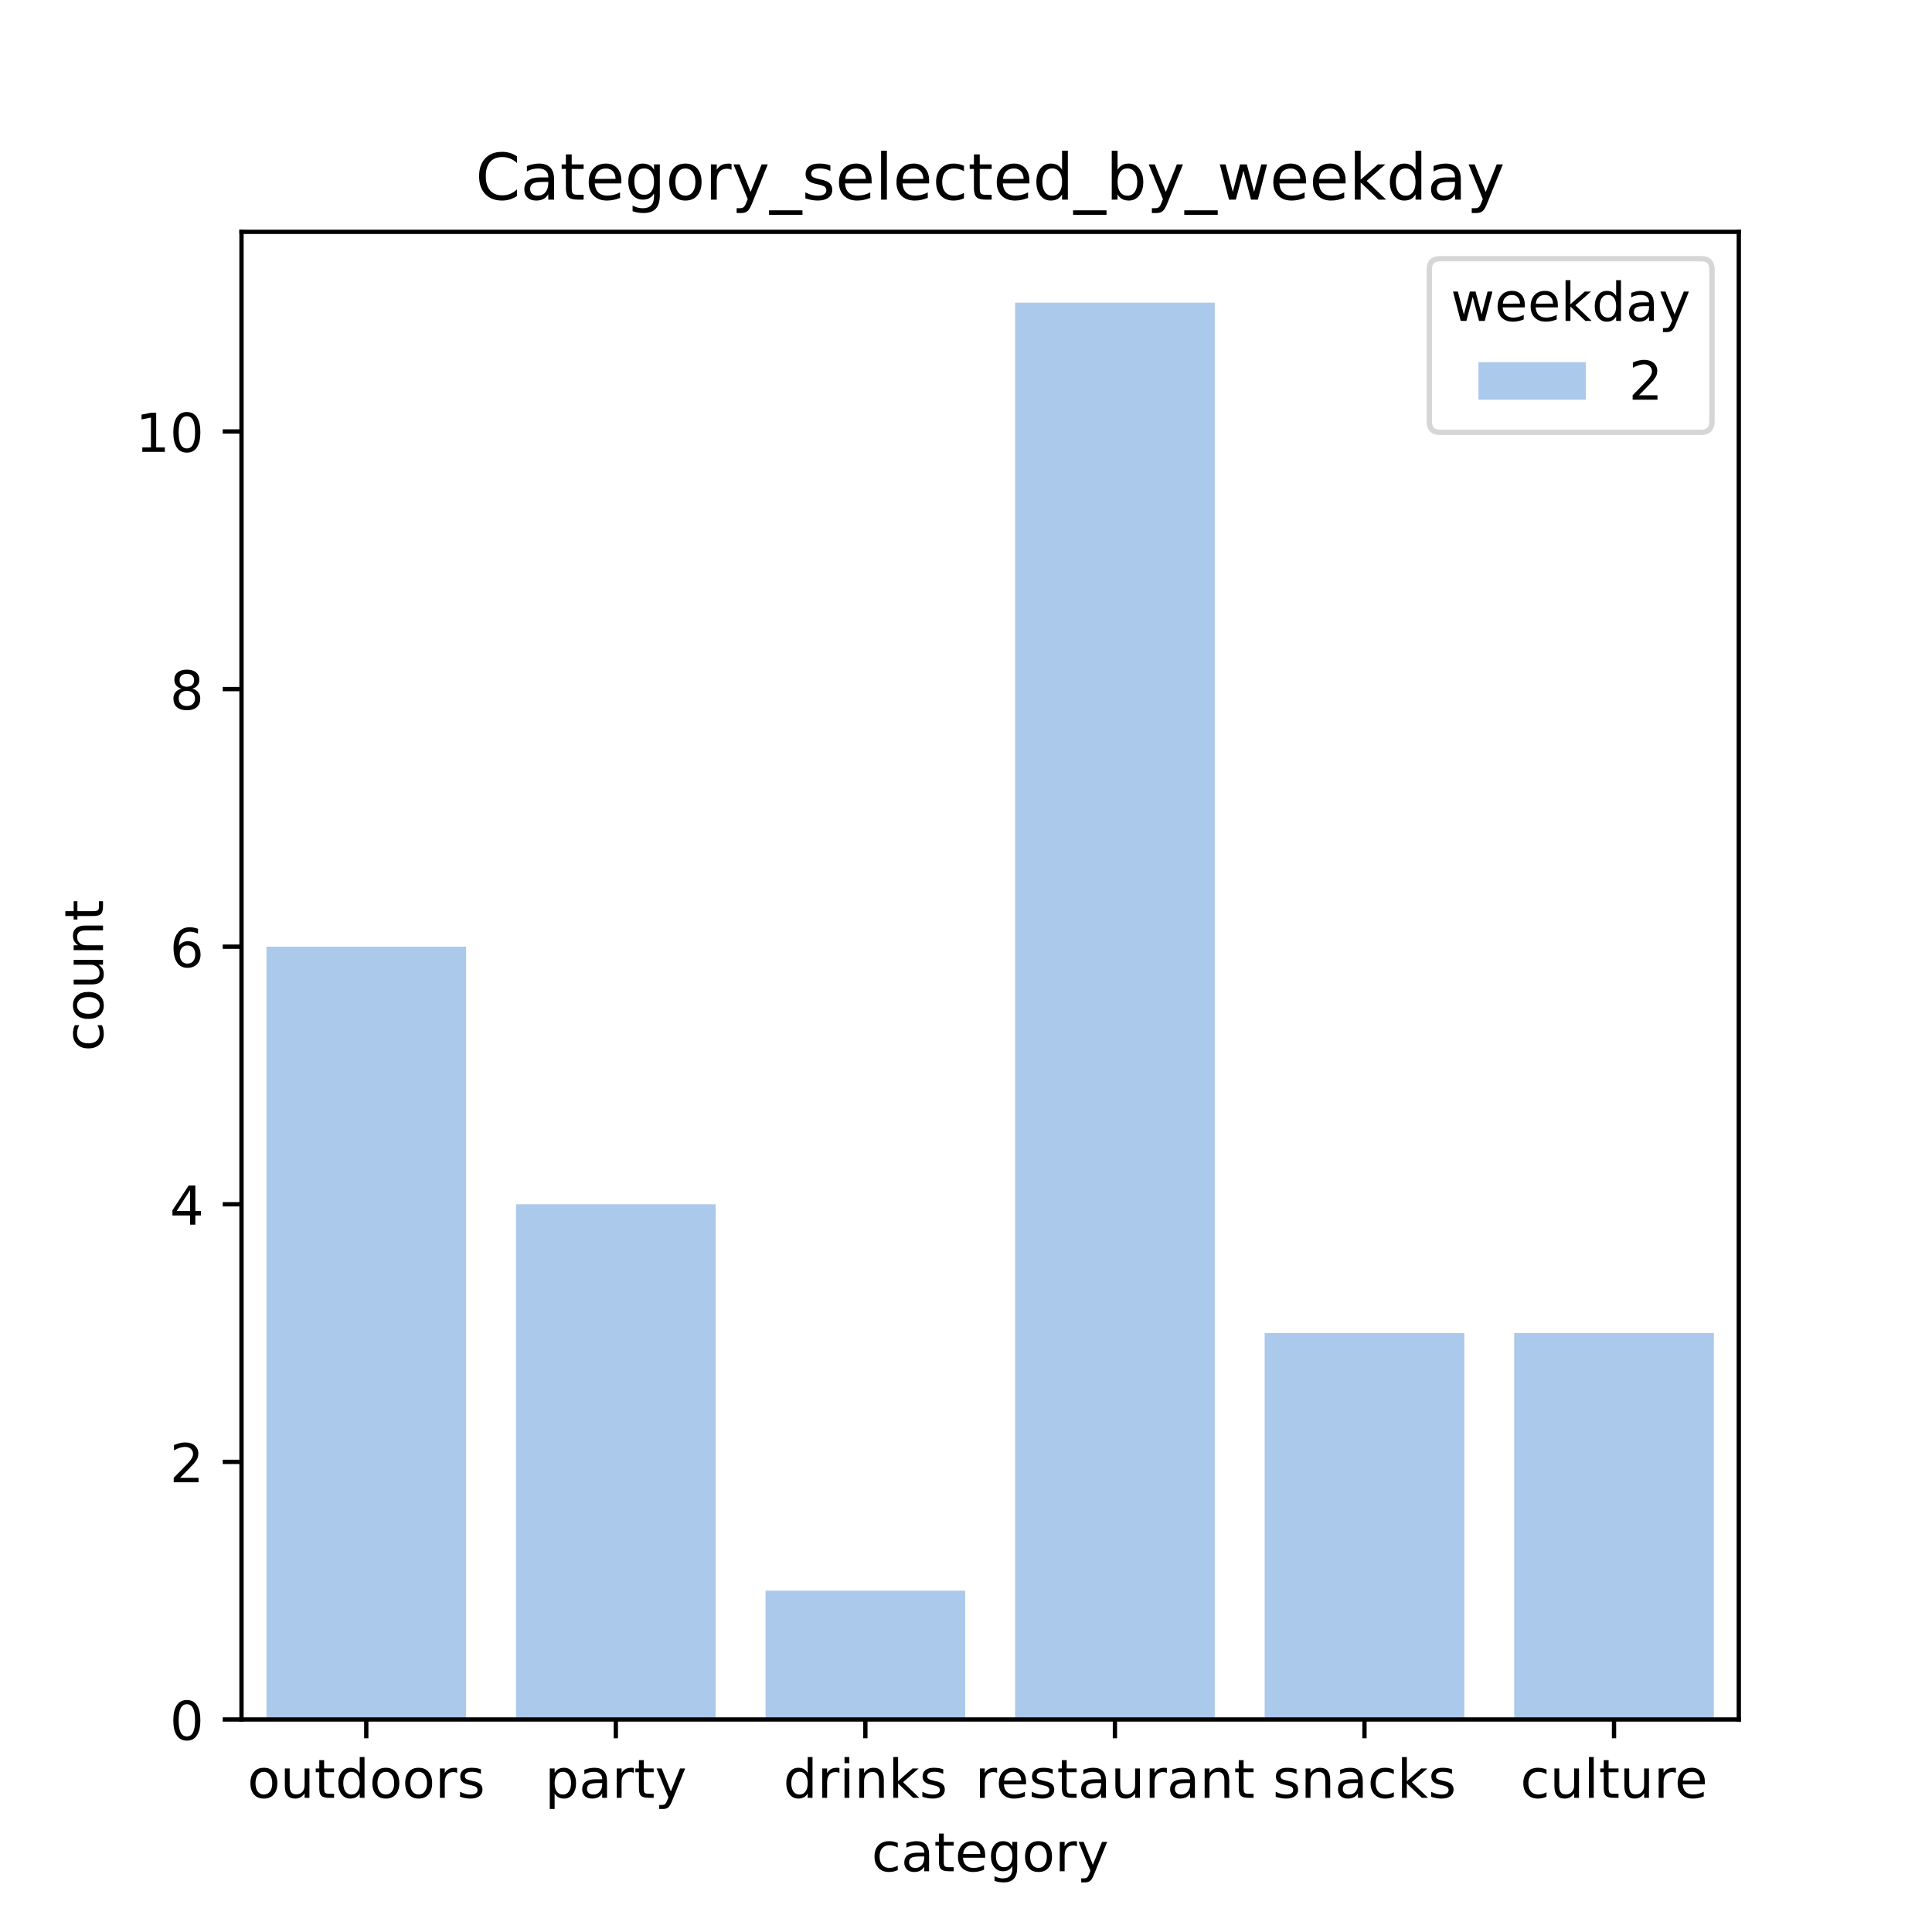
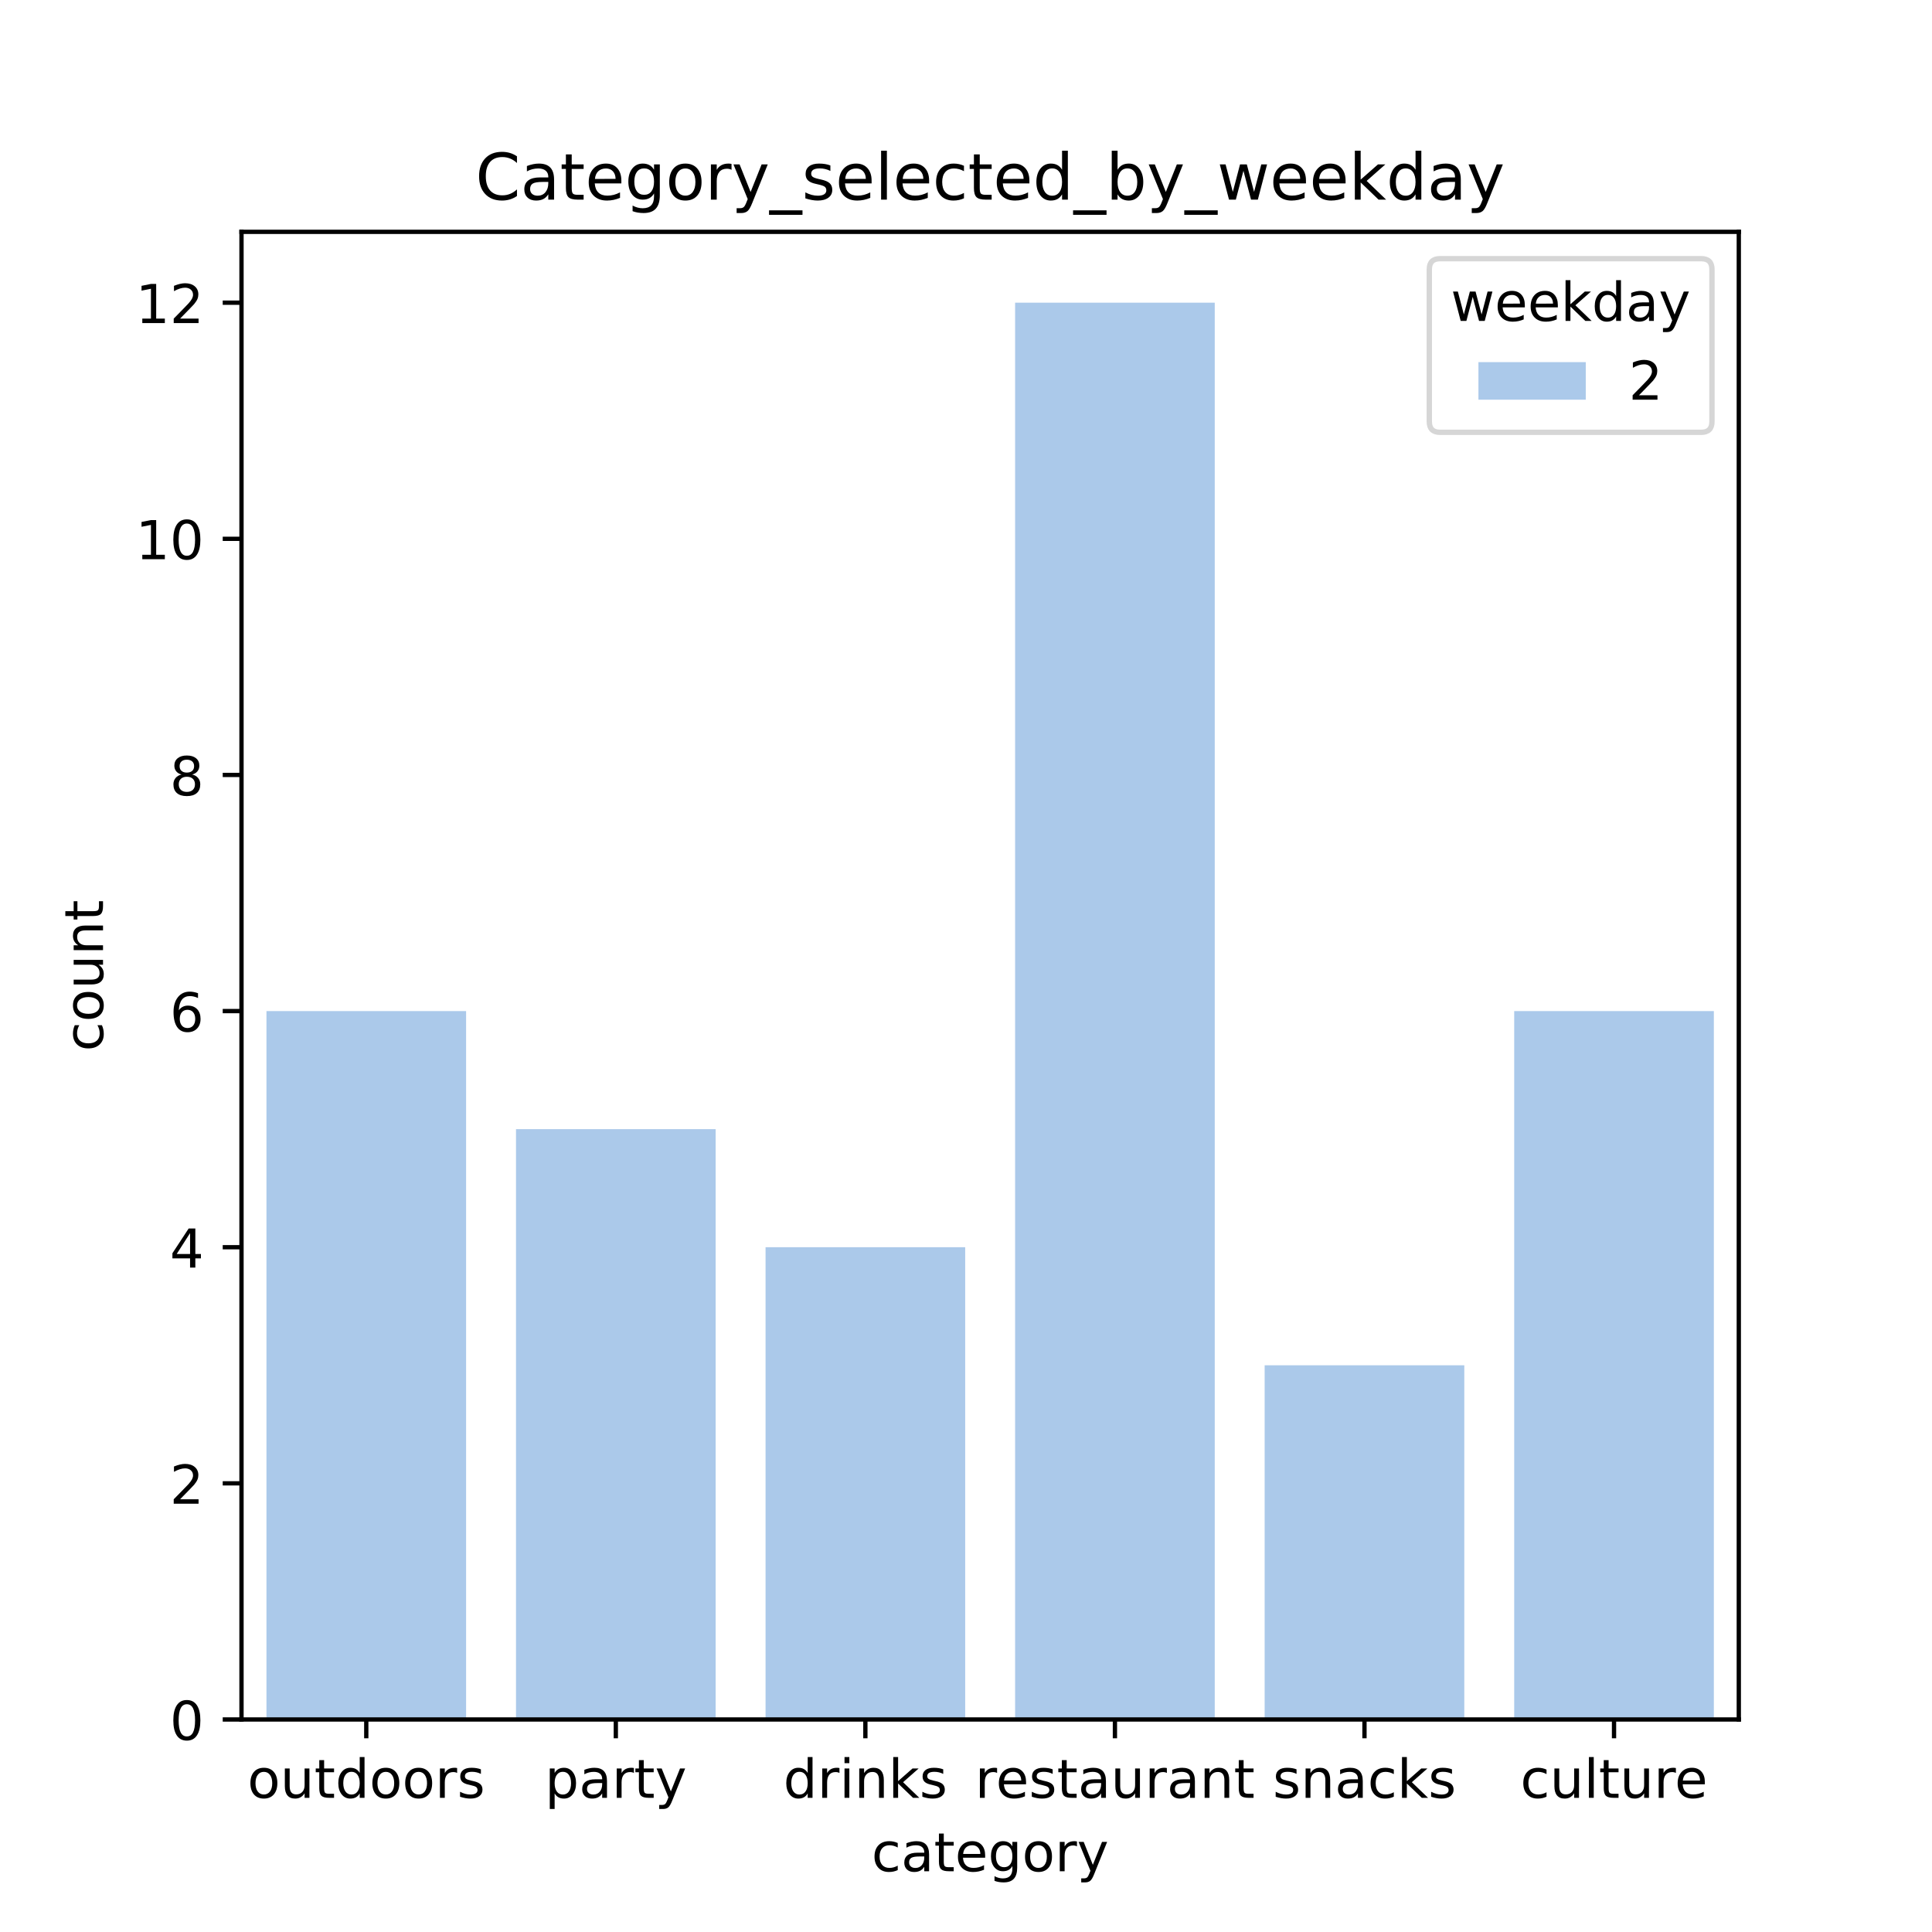
<svg xmlns="http://www.w3.org/2000/svg" xmlns:xlink="http://www.w3.org/1999/xlink" height="360pt" version="1.1" viewBox="0 0 360 360" width="360pt">
  <defs>
    <style type="text/css">*{stroke-linecap:butt;stroke-linejoin:round;}</style>
  </defs>
  <g id="figure_1">
    <g id="patch_1">
      <path d="M 0 360  L 360 360  L 360 0  L 0 0  z " style="fill:#ffffff;" />
    </g>
    <g id="axes_1">
      <g id="patch_2">
        <path d="M 45 320.4  L 324 320.4  L 324 43.2  L 45 43.2  z " style="fill:#ffffff;" />
      </g>
      <g id="patch_3">
-         <path clip-path="url(#pd3ac77d790)" d="M 49.65 320.4  L 86.85 320.4  L 86.85 176.4  L 49.65 176.4  z " style="fill:#abc9ea;" />
+         <path clip-path="url(#p78fe7fbfd0)" d="M 49.65 320.4  L 86.85 320.4  L 86.85 188.4  L 49.65 188.4  z " style="fill:#abc9ea;" />
      </g>
      <g id="patch_4">
-         <path clip-path="url(#pd3ac77d790)" d="M 96.15 320.4  L 133.35 320.4  L 133.35 224.4  L 96.15 224.4  z " style="fill:#abc9ea;" />
+         <path clip-path="url(#p78fe7fbfd0)" d="M 96.15 320.4  L 133.35 320.4  L 133.35 210.4  L 96.15 210.4  z " style="fill:#abc9ea;" />
      </g>
      <g id="patch_5">
-         <path clip-path="url(#pd3ac77d790)" d="M 142.65 320.4  L 179.85 320.4  L 179.85 296.4  L 142.65 296.4  z " style="fill:#abc9ea;" />
+         <path clip-path="url(#p78fe7fbfd0)" d="M 142.65 320.4  L 179.85 320.4  L 179.85 232.4  L 142.65 232.4  z " style="fill:#abc9ea;" />
      </g>
      <g id="patch_6">
-         <path clip-path="url(#pd3ac77d790)" d="M 189.15 320.4  L 226.35 320.4  L 226.35 56.4  L 189.15 56.4  z " style="fill:#abc9ea;" />
+         <path clip-path="url(#p78fe7fbfd0)" d="M 189.15 320.4  L 226.35 320.4  L 226.35 56.4  L 189.15 56.4  z " style="fill:#abc9ea;" />
      </g>
      <g id="patch_7">
-         <path clip-path="url(#pd3ac77d790)" d="M 235.65 320.4  L 272.85 320.4  L 272.85 248.4  L 235.65 248.4  z " style="fill:#abc9ea;" />
+         <path clip-path="url(#p78fe7fbfd0)" d="M 235.65 320.4  L 272.85 320.4  L 272.85 254.4  L 235.65 254.4  z " style="fill:#abc9ea;" />
      </g>
      <g id="patch_8">
-         <path clip-path="url(#pd3ac77d790)" d="M 282.15 320.4  L 319.35 320.4  L 319.35 248.4  L 282.15 248.4  z " style="fill:#abc9ea;" />
+         <path clip-path="url(#p78fe7fbfd0)" d="M 282.15 320.4  L 319.35 320.4  L 319.35 188.4  L 282.15 188.4  z " style="fill:#abc9ea;" />
      </g>
      <g id="matplotlib.axis_1">
        <g id="xtick_1">
          <g id="line2d_1">
            <defs>
-               <path d="M 0 0  L 0 3.5  " id="mb004e106fa" style="stroke:#000000;stroke-width:0.8;" />
+               <path d="M 0 0  L 0 3.5  " id="meaf3dbe284" style="stroke:#000000;stroke-width:0.8;" />
            </defs>
            <g>
-               <use style="stroke:#000000;stroke-width:0.8;" x="68.25" xlink:href="#mb004e106fa" y="320.4" />
+               <use style="stroke:#000000;stroke-width:0.8;" x="68.25" xlink:href="#meaf3dbe284" y="320.4" />
            </g>
          </g>
          <g id="text_1">
            <g transform="translate(46.10859 334.9984)scale(0.1 -0.1)">
              <defs>
                <path d="M 1959 3097  Q 1497 3097 1228 2736  Q 959 2375 959 1747  Q 959 1119 1226 758  Q 1494 397 1959 397  Q 2419 397 2687 759  Q 2956 1122 2956 1747  Q 2956 2369 2687 2733  Q 2419 3097 1959 3097  z M 1959 3584  Q 2709 3584 3137 3096  Q 3566 2609 3566 1747  Q 3566 888 3137 398  Q 2709 -91 1959 -91  Q 1206 -91 779 398  Q 353 888 353 1747  Q 353 2609 779 3096  Q 1206 3584 1959 3584  z " id="DejaVuSans-6f" transform="scale(0.015625)" />
                <path d="M 544 1381  L 544 3500  L 1119 3500  L 1119 1403  Q 1119 906 1312 657  Q 1506 409 1894 409  Q 2359 409 2629 706  Q 2900 1003 2900 1516  L 2900 3500  L 3475 3500  L 3475 0  L 2900 0  L 2900 538  Q 2691 219 2414 64  Q 2138 -91 1772 -91  Q 1169 -91 856 284  Q 544 659 544 1381  z M 1991 3584  L 1991 3584  z " id="DejaVuSans-75" transform="scale(0.015625)" />
                <path d="M 1172 4494  L 1172 3500  L 2356 3500  L 2356 3053  L 1172 3053  L 1172 1153  Q 1172 725 1289 603  Q 1406 481 1766 481  L 2356 481  L 2356 0  L 1766 0  Q 1100 0 847 248  Q 594 497 594 1153  L 594 3053  L 172 3053  L 172 3500  L 594 3500  L 594 4494  L 1172 4494  z " id="DejaVuSans-74" transform="scale(0.015625)" />
                <path d="M 2906 2969  L 2906 4863  L 3481 4863  L 3481 0  L 2906 0  L 2906 525  Q 2725 213 2448 61  Q 2172 -91 1784 -91  Q 1150 -91 751 415  Q 353 922 353 1747  Q 353 2572 751 3078  Q 1150 3584 1784 3584  Q 2172 3584 2448 3432  Q 2725 3281 2906 2969  z M 947 1747  Q 947 1113 1208 752  Q 1469 391 1925 391  Q 2381 391 2643 752  Q 2906 1113 2906 1747  Q 2906 2381 2643 2742  Q 2381 3103 1925 3103  Q 1469 3103 1208 2742  Q 947 2381 947 1747  z " id="DejaVuSans-64" transform="scale(0.015625)" />
                <path d="M 2631 2963  Q 2534 3019 2420 3045  Q 2306 3072 2169 3072  Q 1681 3072 1420 2755  Q 1159 2438 1159 1844  L 1159 0  L 581 0  L 581 3500  L 1159 3500  L 1159 2956  Q 1341 3275 1631 3429  Q 1922 3584 2338 3584  Q 2397 3584 2469 3576  Q 2541 3569 2628 3553  L 2631 2963  z " id="DejaVuSans-72" transform="scale(0.015625)" />
                <path d="M 2834 3397  L 2834 2853  Q 2591 2978 2328 3040  Q 2066 3103 1784 3103  Q 1356 3103 1142 2972  Q 928 2841 928 2578  Q 928 2378 1081 2264  Q 1234 2150 1697 2047  L 1894 2003  Q 2506 1872 2764 1633  Q 3022 1394 3022 966  Q 3022 478 2636 193  Q 2250 -91 1575 -91  Q 1294 -91 989 -36  Q 684 19 347 128  L 347 722  Q 666 556 975 473  Q 1284 391 1588 391  Q 1994 391 2212 530  Q 2431 669 2431 922  Q 2431 1156 2273 1281  Q 2116 1406 1581 1522  L 1381 1569  Q 847 1681 609 1914  Q 372 2147 372 2553  Q 372 3047 722 3315  Q 1072 3584 1716 3584  Q 2034 3584 2315 3537  Q 2597 3491 2834 3397  z " id="DejaVuSans-73" transform="scale(0.015625)" />
              </defs>
              <use xlink:href="#DejaVuSans-6f" />
              <use x="61.182" xlink:href="#DejaVuSans-75" />
              <use x="124.561" xlink:href="#DejaVuSans-74" />
              <use x="163.77" xlink:href="#DejaVuSans-64" />
              <use x="227.246" xlink:href="#DejaVuSans-6f" />
              <use x="288.428" xlink:href="#DejaVuSans-6f" />
              <use x="349.609" xlink:href="#DejaVuSans-72" />
              <use x="390.723" xlink:href="#DejaVuSans-73" />
            </g>
          </g>
        </g>
        <g id="xtick_2">
          <g id="line2d_2">
            <g>
-               <use style="stroke:#000000;stroke-width:0.8;" x="114.75" xlink:href="#mb004e106fa" y="320.4" />
+               <use style="stroke:#000000;stroke-width:0.8;" x="114.75" xlink:href="#meaf3dbe284" y="320.4" />
            </g>
          </g>
          <g id="text_2">
            <g transform="translate(101.5367 334.9984)scale(0.1 -0.1)">
              <defs>
                <path d="M 1159 525  L 1159 -1331  L 581 -1331  L 581 3500  L 1159 3500  L 1159 2969  Q 1341 3281 1617 3432  Q 1894 3584 2278 3584  Q 2916 3584 3314 3078  Q 3713 2572 3713 1747  Q 3713 922 3314 415  Q 2916 -91 2278 -91  Q 1894 -91 1617 61  Q 1341 213 1159 525  z M 3116 1747  Q 3116 2381 2855 2742  Q 2594 3103 2138 3103  Q 1681 3103 1420 2742  Q 1159 2381 1159 1747  Q 1159 1113 1420 752  Q 1681 391 2138 391  Q 2594 391 2855 752  Q 3116 1113 3116 1747  z " id="DejaVuSans-70" transform="scale(0.015625)" />
                <path d="M 2194 1759  Q 1497 1759 1228 1600  Q 959 1441 959 1056  Q 959 750 1161 570  Q 1363 391 1709 391  Q 2188 391 2477 730  Q 2766 1069 2766 1631  L 2766 1759  L 2194 1759  z M 3341 1997  L 3341 0  L 2766 0  L 2766 531  Q 2569 213 2275 61  Q 1981 -91 1556 -91  Q 1019 -91 701 211  Q 384 513 384 1019  Q 384 1609 779 1909  Q 1175 2209 1959 2209  L 2766 2209  L 2766 2266  Q 2766 2663 2505 2880  Q 2244 3097 1772 3097  Q 1472 3097 1187 3025  Q 903 2953 641 2809  L 641 3341  Q 956 3463 1253 3523  Q 1550 3584 1831 3584  Q 2591 3584 2966 3190  Q 3341 2797 3341 1997  z " id="DejaVuSans-61" transform="scale(0.015625)" />
                <path d="M 2059 -325  Q 1816 -950 1584 -1140  Q 1353 -1331 966 -1331  L 506 -1331  L 506 -850  L 844 -850  Q 1081 -850 1212 -737  Q 1344 -625 1503 -206  L 1606 56  L 191 3500  L 800 3500  L 1894 763  L 2988 3500  L 3597 3500  L 2059 -325  z " id="DejaVuSans-79" transform="scale(0.015625)" />
              </defs>
              <use xlink:href="#DejaVuSans-70" />
              <use x="63.477" xlink:href="#DejaVuSans-61" />
              <use x="124.756" xlink:href="#DejaVuSans-72" />
              <use x="165.869" xlink:href="#DejaVuSans-74" />
              <use x="205.078" xlink:href="#DejaVuSans-79" />
            </g>
          </g>
        </g>
        <g id="xtick_3">
          <g id="line2d_3">
            <g>
-               <use style="stroke:#000000;stroke-width:0.8;" x="161.25" xlink:href="#mb004e106fa" y="320.4" />
+               <use style="stroke:#000000;stroke-width:0.8;" x="161.25" xlink:href="#meaf3dbe284" y="320.4" />
            </g>
          </g>
          <g id="text_3">
            <g transform="translate(145.9625 334.9984)scale(0.1 -0.1)">
              <defs>
                <path d="M 603 3500  L 1178 3500  L 1178 0  L 603 0  L 603 3500  z M 603 4863  L 1178 4863  L 1178 4134  L 603 4134  L 603 4863  z " id="DejaVuSans-69" transform="scale(0.015625)" />
                <path d="M 3513 2113  L 3513 0  L 2938 0  L 2938 2094  Q 2938 2591 2744 2837  Q 2550 3084 2163 3084  Q 1697 3084 1428 2787  Q 1159 2491 1159 1978  L 1159 0  L 581 0  L 581 3500  L 1159 3500  L 1159 2956  Q 1366 3272 1645 3428  Q 1925 3584 2291 3584  Q 2894 3584 3203 3211  Q 3513 2838 3513 2113  z " id="DejaVuSans-6e" transform="scale(0.015625)" />
                <path d="M 581 4863  L 1159 4863  L 1159 1991  L 2875 3500  L 3609 3500  L 1753 1863  L 3688 0  L 2938 0  L 1159 1709  L 1159 0  L 581 0  L 581 4863  z " id="DejaVuSans-6b" transform="scale(0.015625)" />
              </defs>
              <use xlink:href="#DejaVuSans-64" />
              <use x="63.477" xlink:href="#DejaVuSans-72" />
              <use x="104.59" xlink:href="#DejaVuSans-69" />
              <use x="132.373" xlink:href="#DejaVuSans-6e" />
              <use x="195.752" xlink:href="#DejaVuSans-6b" />
              <use x="253.662" xlink:href="#DejaVuSans-73" />
            </g>
          </g>
        </g>
        <g id="xtick_4">
          <g id="line2d_4">
            <g>
-               <use style="stroke:#000000;stroke-width:0.8;" x="207.75" xlink:href="#mb004e106fa" y="320.4" />
+               <use style="stroke:#000000;stroke-width:0.8;" x="207.75" xlink:href="#meaf3dbe284" y="320.4" />
            </g>
          </g>
          <g id="text_4">
            <g transform="translate(181.6844 334.9984)scale(0.1 -0.1)">
              <defs>
                <path d="M 3597 1894  L 3597 1613  L 953 1613  Q 991 1019 1311 708  Q 1631 397 2203 397  Q 2534 397 2845 478  Q 3156 559 3463 722  L 3463 178  Q 3153 47 2828 -22  Q 2503 -91 2169 -91  Q 1331 -91 842 396  Q 353 884 353 1716  Q 353 2575 817 3079  Q 1281 3584 2069 3584  Q 2775 3584 3186 3129  Q 3597 2675 3597 1894  z M 3022 2063  Q 3016 2534 2758 2815  Q 2500 3097 2075 3097  Q 1594 3097 1305 2825  Q 1016 2553 972 2059  L 3022 2063  z " id="DejaVuSans-65" transform="scale(0.015625)" />
              </defs>
              <use xlink:href="#DejaVuSans-72" />
              <use x="38.863" xlink:href="#DejaVuSans-65" />
              <use x="100.387" xlink:href="#DejaVuSans-73" />
              <use x="152.486" xlink:href="#DejaVuSans-74" />
              <use x="191.695" xlink:href="#DejaVuSans-61" />
              <use x="252.975" xlink:href="#DejaVuSans-75" />
              <use x="316.354" xlink:href="#DejaVuSans-72" />
              <use x="357.467" xlink:href="#DejaVuSans-61" />
              <use x="418.746" xlink:href="#DejaVuSans-6e" />
              <use x="482.125" xlink:href="#DejaVuSans-74" />
            </g>
          </g>
        </g>
        <g id="xtick_5">
          <g id="line2d_5">
            <g>
-               <use style="stroke:#000000;stroke-width:0.8;" x="254.25" xlink:href="#mb004e106fa" y="320.4" />
+               <use style="stroke:#000000;stroke-width:0.8;" x="254.25" xlink:href="#meaf3dbe284" y="320.4" />
            </g>
          </g>
          <g id="text_5">
            <g transform="translate(237.1633 334.9984)scale(0.1 -0.1)">
              <defs>
                <path d="M 3122 3366  L 3122 2828  Q 2878 2963 2633 3030  Q 2388 3097 2138 3097  Q 1578 3097 1268 2742  Q 959 2388 959 1747  Q 959 1106 1268 751  Q 1578 397 2138 397  Q 2388 397 2633 464  Q 2878 531 3122 666  L 3122 134  Q 2881 22 2623 -34  Q 2366 -91 2075 -91  Q 1284 -91 818 406  Q 353 903 353 1747  Q 353 2603 823 3093  Q 1294 3584 2113 3584  Q 2378 3584 2631 3529  Q 2884 3475 3122 3366  z " id="DejaVuSans-63" transform="scale(0.015625)" />
              </defs>
              <use xlink:href="#DejaVuSans-73" />
              <use x="52.1" xlink:href="#DejaVuSans-6e" />
              <use x="115.479" xlink:href="#DejaVuSans-61" />
              <use x="176.758" xlink:href="#DejaVuSans-63" />
              <use x="231.738" xlink:href="#DejaVuSans-6b" />
              <use x="289.648" xlink:href="#DejaVuSans-73" />
            </g>
          </g>
        </g>
        <g id="xtick_6">
          <g id="line2d_6">
            <g>
-               <use style="stroke:#000000;stroke-width:0.8;" x="300.75" xlink:href="#mb004e106fa" y="320.4" />
+               <use style="stroke:#000000;stroke-width:0.8;" x="300.75" xlink:href="#meaf3dbe284" y="320.4" />
            </g>
          </g>
          <g id="text_6">
            <g transform="translate(283.2945 334.9984)scale(0.1 -0.1)">
              <defs>
                <path d="M 603 4863  L 1178 4863  L 1178 0  L 603 0  L 603 4863  z " id="DejaVuSans-6c" transform="scale(0.015625)" />
              </defs>
              <use xlink:href="#DejaVuSans-63" />
              <use x="54.98" xlink:href="#DejaVuSans-75" />
              <use x="118.359" xlink:href="#DejaVuSans-6c" />
              <use x="146.143" xlink:href="#DejaVuSans-74" />
              <use x="185.352" xlink:href="#DejaVuSans-75" />
              <use x="248.73" xlink:href="#DejaVuSans-72" />
              <use x="287.594" xlink:href="#DejaVuSans-65" />
            </g>
          </g>
        </g>
        <g id="text_7">
          <g transform="translate(162.4016 348.6766)scale(0.1 -0.1)">
            <defs>
              <path d="M 2906 1791  Q 2906 2416 2648 2759  Q 2391 3103 1925 3103  Q 1463 3103 1205 2759  Q 947 2416 947 1791  Q 947 1169 1205 825  Q 1463 481 1925 481  Q 2391 481 2648 825  Q 2906 1169 2906 1791  z M 3481 434  Q 3481 -459 3084 -895  Q 2688 -1331 1869 -1331  Q 1566 -1331 1297 -1286  Q 1028 -1241 775 -1147  L 775 -588  Q 1028 -725 1275 -790  Q 1522 -856 1778 -856  Q 2344 -856 2625 -561  Q 2906 -266 2906 331  L 2906 616  Q 2728 306 2450 153  Q 2172 0 1784 0  Q 1141 0 747 490  Q 353 981 353 1791  Q 353 2603 747 3093  Q 1141 3584 1784 3584  Q 2172 3584 2450 3431  Q 2728 3278 2906 2969  L 2906 3500  L 3481 3500  L 3481 434  z " id="DejaVuSans-67" transform="scale(0.015625)" />
            </defs>
            <use xlink:href="#DejaVuSans-63" />
            <use x="54.98" xlink:href="#DejaVuSans-61" />
            <use x="116.26" xlink:href="#DejaVuSans-74" />
            <use x="155.469" xlink:href="#DejaVuSans-65" />
            <use x="216.992" xlink:href="#DejaVuSans-67" />
            <use x="280.469" xlink:href="#DejaVuSans-6f" />
            <use x="341.65" xlink:href="#DejaVuSans-72" />
            <use x="382.764" xlink:href="#DejaVuSans-79" />
          </g>
        </g>
      </g>
      <g id="matplotlib.axis_2">
        <g id="ytick_1">
          <g id="line2d_7">
            <defs>
-               <path d="M 0 0  L -3.5 0  " id="mcee960cc43" style="stroke:#000000;stroke-width:0.8;" />
+               <path d="M 0 0  L -3.5 0  " id="maed3248fd3" style="stroke:#000000;stroke-width:0.8;" />
            </defs>
            <g>
-               <use style="stroke:#000000;stroke-width:0.8;" x="45" xlink:href="#mcee960cc43" y="320.4" />
+               <use style="stroke:#000000;stroke-width:0.8;" x="45" xlink:href="#maed3248fd3" y="320.4" />
            </g>
          </g>
          <g id="text_8">
            <g transform="translate(31.6375 324.1992)scale(0.1 -0.1)">
              <defs>
                <path d="M 2034 4250  Q 1547 4250 1301 3770  Q 1056 3291 1056 2328  Q 1056 1369 1301 889  Q 1547 409 2034 409  Q 2525 409 2770 889  Q 3016 1369 3016 2328  Q 3016 3291 2770 3770  Q 2525 4250 2034 4250  z M 2034 4750  Q 2819 4750 3233 4129  Q 3647 3509 3647 2328  Q 3647 1150 3233 529  Q 2819 -91 2034 -91  Q 1250 -91 836 529  Q 422 1150 422 2328  Q 422 3509 836 4129  Q 1250 4750 2034 4750  z " id="DejaVuSans-30" transform="scale(0.015625)" />
              </defs>
              <use xlink:href="#DejaVuSans-30" />
            </g>
          </g>
        </g>
        <g id="ytick_2">
          <g id="line2d_8">
            <g>
-               <use style="stroke:#000000;stroke-width:0.8;" x="45" xlink:href="#mcee960cc43" y="272.4" />
+               <use style="stroke:#000000;stroke-width:0.8;" x="45" xlink:href="#maed3248fd3" y="276.4" />
            </g>
          </g>
          <g id="text_9">
-             <g transform="translate(31.6375 276.1992)scale(0.1 -0.1)">
+             <g transform="translate(31.6375 280.1992)scale(0.1 -0.1)">
              <defs>
                <path d="M 1228 531  L 3431 531  L 3431 0  L 469 0  L 469 531  Q 828 903 1448 1529  Q 2069 2156 2228 2338  Q 2531 2678 2651 2914  Q 2772 3150 2772 3378  Q 2772 3750 2511 3984  Q 2250 4219 1831 4219  Q 1534 4219 1204 4116  Q 875 4013 500 3803  L 500 4441  Q 881 4594 1212 4672  Q 1544 4750 1819 4750  Q 2544 4750 2975 4387  Q 3406 4025 3406 3419  Q 3406 3131 3298 2873  Q 3191 2616 2906 2266  Q 2828 2175 2409 1742  Q 1991 1309 1228 531  z " id="DejaVuSans-32" transform="scale(0.015625)" />
              </defs>
              <use xlink:href="#DejaVuSans-32" />
            </g>
          </g>
        </g>
        <g id="ytick_3">
          <g id="line2d_9">
            <g>
-               <use style="stroke:#000000;stroke-width:0.8;" x="45" xlink:href="#mcee960cc43" y="224.4" />
+               <use style="stroke:#000000;stroke-width:0.8;" x="45" xlink:href="#maed3248fd3" y="232.4" />
            </g>
          </g>
          <g id="text_10">
-             <g transform="translate(31.6375 228.1992)scale(0.1 -0.1)">
+             <g transform="translate(31.6375 236.1992)scale(0.1 -0.1)">
              <defs>
                <path d="M 2419 4116  L 825 1625  L 2419 1625  L 2419 4116  z M 2253 4666  L 3047 4666  L 3047 1625  L 3713 1625  L 3713 1100  L 3047 1100  L 3047 0  L 2419 0  L 2419 1100  L 313 1100  L 313 1709  L 2253 4666  z " id="DejaVuSans-34" transform="scale(0.015625)" />
              </defs>
              <use xlink:href="#DejaVuSans-34" />
            </g>
          </g>
        </g>
        <g id="ytick_4">
          <g id="line2d_10">
            <g>
-               <use style="stroke:#000000;stroke-width:0.8;" x="45" xlink:href="#mcee960cc43" y="176.4" />
+               <use style="stroke:#000000;stroke-width:0.8;" x="45" xlink:href="#maed3248fd3" y="188.4" />
            </g>
          </g>
          <g id="text_11">
-             <g transform="translate(31.6375 180.1992)scale(0.1 -0.1)">
+             <g transform="translate(31.6375 192.1992)scale(0.1 -0.1)">
              <defs>
                <path d="M 2113 2584  Q 1688 2584 1439 2293  Q 1191 2003 1191 1497  Q 1191 994 1439 701  Q 1688 409 2113 409  Q 2538 409 2786 701  Q 3034 994 3034 1497  Q 3034 2003 2786 2293  Q 2538 2584 2113 2584  z M 3366 4563  L 3366 3988  Q 3128 4100 2886 4159  Q 2644 4219 2406 4219  Q 1781 4219 1451 3797  Q 1122 3375 1075 2522  Q 1259 2794 1537 2939  Q 1816 3084 2150 3084  Q 2853 3084 3261 2657  Q 3669 2231 3669 1497  Q 3669 778 3244 343  Q 2819 -91 2113 -91  Q 1303 -91 875 529  Q 447 1150 447 2328  Q 447 3434 972 4092  Q 1497 4750 2381 4750  Q 2619 4750 2861 4703  Q 3103 4656 3366 4563  z " id="DejaVuSans-36" transform="scale(0.015625)" />
              </defs>
              <use xlink:href="#DejaVuSans-36" />
            </g>
          </g>
        </g>
        <g id="ytick_5">
          <g id="line2d_11">
            <g>
-               <use style="stroke:#000000;stroke-width:0.8;" x="45" xlink:href="#mcee960cc43" y="128.4" />
+               <use style="stroke:#000000;stroke-width:0.8;" x="45" xlink:href="#maed3248fd3" y="144.4" />
            </g>
          </g>
          <g id="text_12">
-             <g transform="translate(31.6375 132.1992)scale(0.1 -0.1)">
+             <g transform="translate(31.6375 148.1992)scale(0.1 -0.1)">
              <defs>
                <path d="M 2034 2216  Q 1584 2216 1326 1975  Q 1069 1734 1069 1313  Q 1069 891 1326 650  Q 1584 409 2034 409  Q 2484 409 2743 651  Q 3003 894 3003 1313  Q 3003 1734 2745 1975  Q 2488 2216 2034 2216  z M 1403 2484  Q 997 2584 770 2862  Q 544 3141 544 3541  Q 544 4100 942 4425  Q 1341 4750 2034 4750  Q 2731 4750 3128 4425  Q 3525 4100 3525 3541  Q 3525 3141 3298 2862  Q 3072 2584 2669 2484  Q 3125 2378 3379 2068  Q 3634 1759 3634 1313  Q 3634 634 3220 271  Q 2806 -91 2034 -91  Q 1263 -91 848 271  Q 434 634 434 1313  Q 434 1759 690 2068  Q 947 2378 1403 2484  z M 1172 3481  Q 1172 3119 1398 2916  Q 1625 2713 2034 2713  Q 2441 2713 2670 2916  Q 2900 3119 2900 3481  Q 2900 3844 2670 4047  Q 2441 4250 2034 4250  Q 1625 4250 1398 4047  Q 1172 3844 1172 3481  z " id="DejaVuSans-38" transform="scale(0.015625)" />
              </defs>
              <use xlink:href="#DejaVuSans-38" />
            </g>
          </g>
        </g>
        <g id="ytick_6">
          <g id="line2d_12">
            <g>
-               <use style="stroke:#000000;stroke-width:0.8;" x="45" xlink:href="#mcee960cc43" y="80.4" />
+               <use style="stroke:#000000;stroke-width:0.8;" x="45" xlink:href="#maed3248fd3" y="100.4" />
            </g>
          </g>
          <g id="text_13">
-             <g transform="translate(25.275 84.19922)scale(0.1 -0.1)">
+             <g transform="translate(25.275 104.1992)scale(0.1 -0.1)">
              <defs>
                <path d="M 794 531  L 1825 531  L 1825 4091  L 703 3866  L 703 4441  L 1819 4666  L 2450 4666  L 2450 531  L 3481 531  L 3481 0  L 794 0  L 794 531  z " id="DejaVuSans-31" transform="scale(0.015625)" />
              </defs>
              <use xlink:href="#DejaVuSans-31" />
              <use x="63.623" xlink:href="#DejaVuSans-30" />
            </g>
          </g>
        </g>
-         <g id="text_14">
+         <g id="ytick_7">
+           <g id="line2d_13">
+             <g>
+               <use style="stroke:#000000;stroke-width:0.8;" x="45" xlink:href="#maed3248fd3" y="56.4" />
+             </g>
+           </g>
+           <g id="text_14">
+             <g transform="translate(25.275 60.19922)scale(0.1 -0.1)">
+               <use xlink:href="#DejaVuSans-31" />
+               <use x="63.623" xlink:href="#DejaVuSans-32" />
+             </g>
+           </g>
+         </g>
+         <g id="text_15">
          <g transform="translate(19.19531 195.9062)rotate(-90)scale(0.1 -0.1)">
            <use xlink:href="#DejaVuSans-63" />
            <use x="54.98" xlink:href="#DejaVuSans-6f" />
            <use x="116.162" xlink:href="#DejaVuSans-75" />
            <use x="179.541" xlink:href="#DejaVuSans-6e" />
            <use x="242.92" xlink:href="#DejaVuSans-74" />
          </g>
        </g>
      </g>
      <g id="patch_9">
        <path d="M 45 320.4  L 45 43.2  " style="fill:none;stroke:#000000;stroke-linecap:square;stroke-linejoin:miter;stroke-width:0.8;" />
      </g>
      <g id="patch_10">
        <path d="M 324 320.4  L 324 43.2  " style="fill:none;stroke:#000000;stroke-linecap:square;stroke-linejoin:miter;stroke-width:0.8;" />
      </g>
      <g id="patch_11">
        <path d="M 45 320.4  L 324 320.4  " style="fill:none;stroke:#000000;stroke-linecap:square;stroke-linejoin:miter;stroke-width:0.8;" />
      </g>
      <g id="patch_12">
        <path d="M 45 43.2  L 324 43.2  " style="fill:none;stroke:#000000;stroke-linecap:square;stroke-linejoin:miter;stroke-width:0.8;" />
      </g>
-       <g id="text_15">
+       <g id="text_16">
        <g transform="translate(88.60031 37.2)scale(0.12 -0.12)">
          <defs>
            <path d="M 4122 4306  L 4122 3641  Q 3803 3938 3442 4084  Q 3081 4231 2675 4231  Q 1875 4231 1450 3742  Q 1025 3253 1025 2328  Q 1025 1406 1450 917  Q 1875 428 2675 428  Q 3081 428 3442 575  Q 3803 722 4122 1019  L 4122 359  Q 3791 134 3420 21  Q 3050 -91 2638 -91  Q 1578 -91 968 557  Q 359 1206 359 2328  Q 359 3453 968 4101  Q 1578 4750 2638 4750  Q 3056 4750 3426 4639  Q 3797 4528 4122 4306  z " id="DejaVuSans-43" transform="scale(0.015625)" />
            <path d="M 3263 -1063  L 3263 -1509  L -63 -1509  L -63 -1063  L 3263 -1063  z " id="DejaVuSans-5f" transform="scale(0.015625)" />
            <path d="M 3116 1747  Q 3116 2381 2855 2742  Q 2594 3103 2138 3103  Q 1681 3103 1420 2742  Q 1159 2381 1159 1747  Q 1159 1113 1420 752  Q 1681 391 2138 391  Q 2594 391 2855 752  Q 3116 1113 3116 1747  z M 1159 2969  Q 1341 3281 1617 3432  Q 1894 3584 2278 3584  Q 2916 3584 3314 3078  Q 3713 2572 3713 1747  Q 3713 922 3314 415  Q 2916 -91 2278 -91  Q 1894 -91 1617 61  Q 1341 213 1159 525  L 1159 0  L 581 0  L 581 4863  L 1159 4863  L 1159 2969  z " id="DejaVuSans-62" transform="scale(0.015625)" />
            <path d="M 269 3500  L 844 3500  L 1563 769  L 2278 3500  L 2956 3500  L 3675 769  L 4391 3500  L 4966 3500  L 4050 0  L 3372 0  L 2619 2869  L 1863 0  L 1184 0  L 269 3500  z " id="DejaVuSans-77" transform="scale(0.015625)" />
          </defs>
          <use xlink:href="#DejaVuSans-43" />
          <use x="69.824" xlink:href="#DejaVuSans-61" />
          <use x="131.104" xlink:href="#DejaVuSans-74" />
          <use x="170.312" xlink:href="#DejaVuSans-65" />
          <use x="231.836" xlink:href="#DejaVuSans-67" />
          <use x="295.312" xlink:href="#DejaVuSans-6f" />
          <use x="356.494" xlink:href="#DejaVuSans-72" />
          <use x="397.607" xlink:href="#DejaVuSans-79" />
          <use x="456.787" xlink:href="#DejaVuSans-5f" />
          <use x="506.787" xlink:href="#DejaVuSans-73" />
          <use x="558.887" xlink:href="#DejaVuSans-65" />
          <use x="620.41" xlink:href="#DejaVuSans-6c" />
          <use x="648.193" xlink:href="#DejaVuSans-65" />
          <use x="709.717" xlink:href="#DejaVuSans-63" />
          <use x="764.697" xlink:href="#DejaVuSans-74" />
          <use x="803.906" xlink:href="#DejaVuSans-65" />
          <use x="865.43" xlink:href="#DejaVuSans-64" />
          <use x="928.906" xlink:href="#DejaVuSans-5f" />
          <use x="978.906" xlink:href="#DejaVuSans-62" />
          <use x="1042.383" xlink:href="#DejaVuSans-79" />
          <use x="1101.562" xlink:href="#DejaVuSans-5f" />
          <use x="1151.562" xlink:href="#DejaVuSans-77" />
          <use x="1233.35" xlink:href="#DejaVuSans-65" />
          <use x="1294.873" xlink:href="#DejaVuSans-65" />
          <use x="1356.396" xlink:href="#DejaVuSans-6b" />
          <use x="1414.307" xlink:href="#DejaVuSans-64" />
          <use x="1477.783" xlink:href="#DejaVuSans-61" />
          <use x="1539.062" xlink:href="#DejaVuSans-79" />
        </g>
      </g>
      <g id="legend_1">
        <g id="patch_13">
          <path d="M 268.33 80.556  L 317 80.556  Q 319 80.556 319 78.556  L 319 50.2  Q 319 48.2 317 48.2  L 268.33 48.2  Q 266.33 48.2 266.33 50.2  L 266.33 78.556  Q 266.33 80.556 268.33 80.556  z " style="fill:#ffffff;opacity:0.8;stroke:#cccccc;stroke-linejoin:miter;" />
        </g>
-         <g id="text_16">
+         <g id="text_17">
          <g transform="translate(270.3297 59.79844)scale(0.1 -0.1)">
            <use xlink:href="#DejaVuSans-77" />
            <use x="81.787" xlink:href="#DejaVuSans-65" />
            <use x="143.311" xlink:href="#DejaVuSans-65" />
            <use x="204.834" xlink:href="#DejaVuSans-6b" />
            <use x="262.744" xlink:href="#DejaVuSans-64" />
            <use x="326.221" xlink:href="#DejaVuSans-61" />
            <use x="387.5" xlink:href="#DejaVuSans-79" />
          </g>
        </g>
        <g id="patch_14">
          <path d="M 275.484 74.477  L 295.484 74.477  L 295.484 67.477  L 275.484 67.477  z " style="fill:#abc9ea;" />
        </g>
-         <g id="text_17">
+         <g id="text_18">
          <g transform="translate(303.4836 74.47656)scale(0.1 -0.1)">
            <use xlink:href="#DejaVuSans-32" />
          </g>
        </g>
      </g>
    </g>
  </g>
  <defs>
-     <clipPath id="pd3ac77d790">
+     <clipPath id="p78fe7fbfd0">
      <rect height="277.2" width="279" x="45" y="43.2" />
    </clipPath>
  </defs>
</svg>
